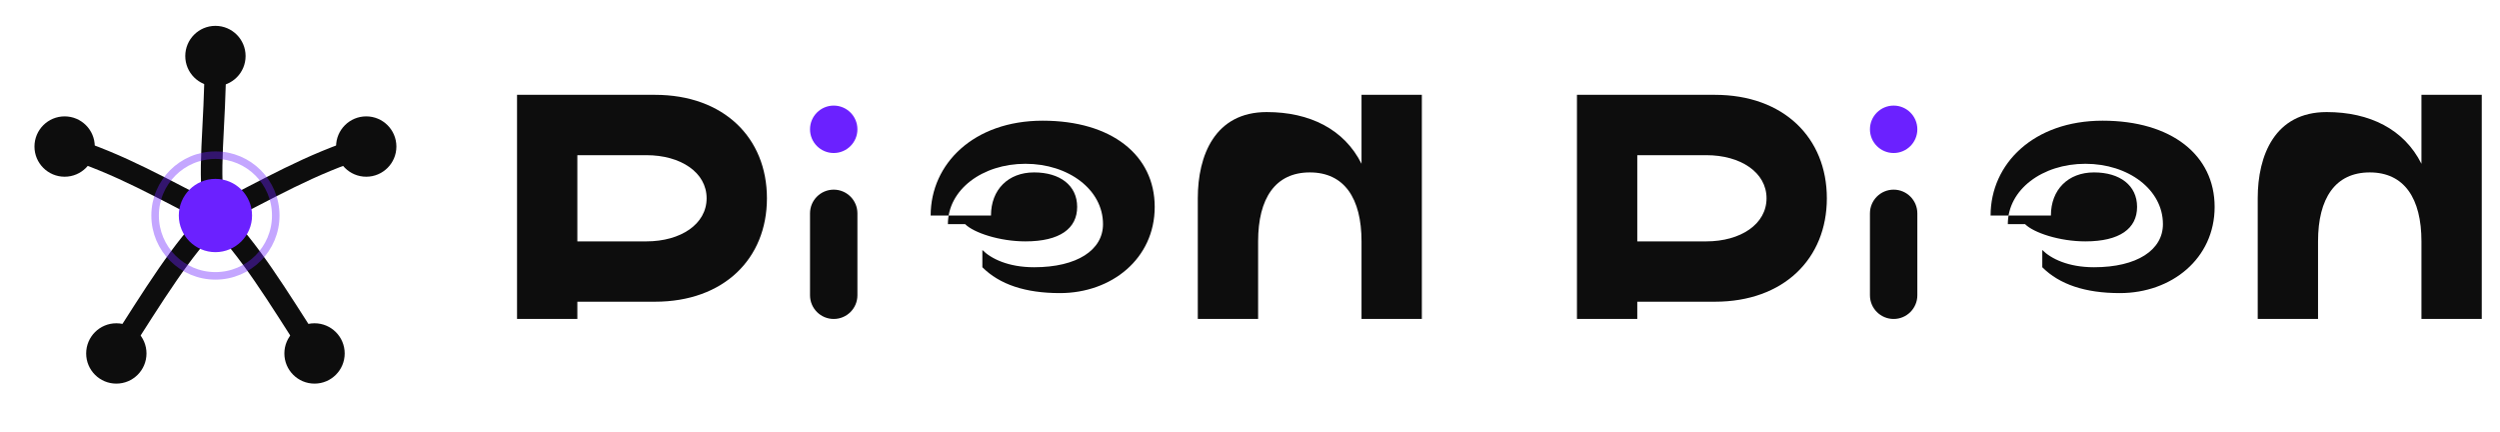
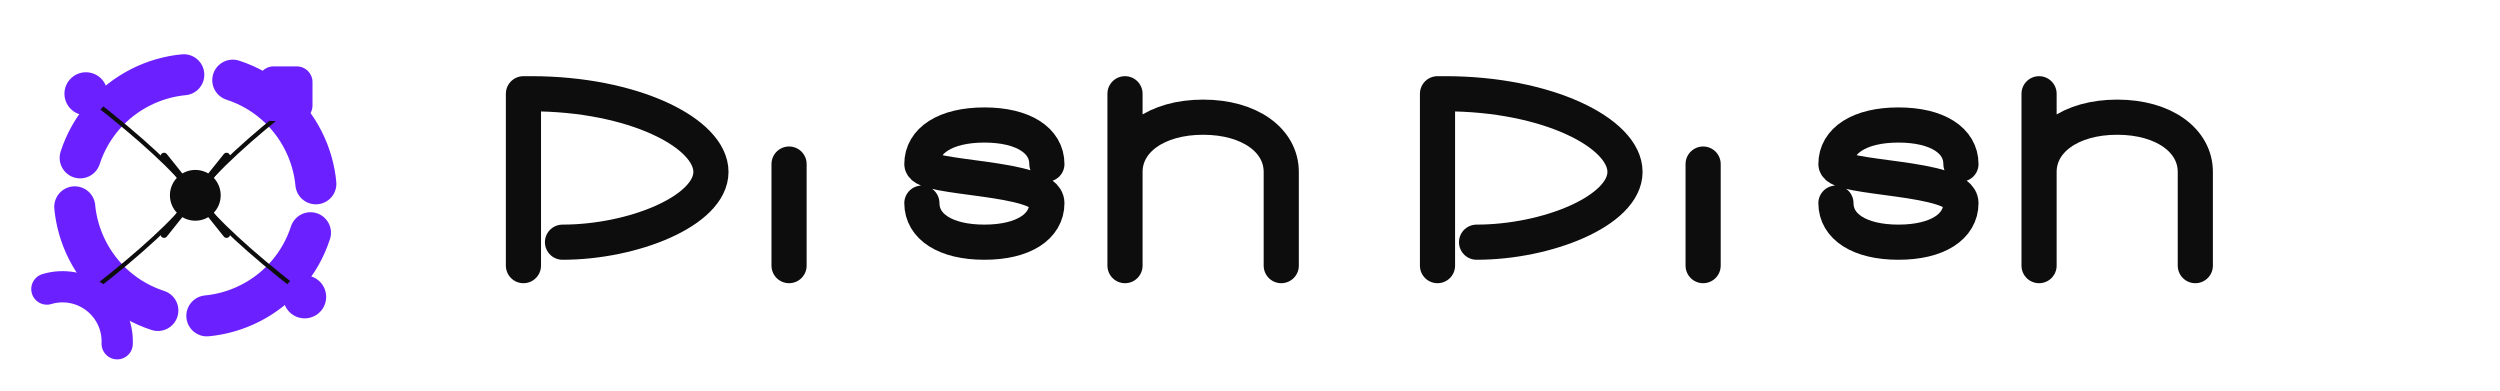
- <svg xmlns="http://www.w3.org/2000/svg" viewBox="0 0 580 100" fill="none" role="img" aria-label="Pish Pish horizontal lockup">
+ <svg xmlns="http://www.w3.org/2000/svg" viewBox="0 0 640 100" fill="none" role="img" aria-label="Pish Pish horizontal lockup">
  <g transform="translate(0, 0)">
-     <path stroke="#0D0D0D" stroke-width="5" stroke-linecap="round" fill="none" d="M 50 13 C 50 30, 48 40, 50 50" />
-     <path stroke="#0D0D0D" stroke-width="5" stroke-linecap="round" fill="none" d="M 85 34 C 72 38, 62 44, 50 50" />
-     <path stroke="#0D0D0D" stroke-width="5" stroke-linecap="round" fill="none" d="M 73 82 C 64 68, 58 58, 50 50" />
-     <path stroke="#0D0D0D" stroke-width="5" stroke-linecap="round" fill="none" d="M 27 82 C 36 68, 42 58, 50 50" />
-     <path stroke="#0D0D0D" stroke-width="5" stroke-linecap="round" fill="none" d="M 15 34 C 28 38, 38 44, 50 50" />
-     <circle fill="#0D0D0D" cx="50" cy="13" r="7" />
-     <circle fill="#0D0D0D" cx="85" cy="34" r="7" />
-     <circle fill="#0D0D0D" cx="73" cy="82" r="7" />
-     <circle fill="#0D0D0D" cx="27" cy="82" r="7" />
-     <circle fill="#0D0D0D" cx="15" cy="34" r="7" />
-     <circle stroke="#6B21FF" stroke-width="1.75" fill="none" opacity="0.4" cx="50" cy="50" r="14" />
-     <circle fill="#6B21FF" cx="50" cy="50" r="8.5" />
+     <circle cx="50" cy="50" r="31" stroke="#6B21FF" stroke-width="10.5" stroke-linecap="round" fill="none" stroke-dasharray="36 12.7" transform="rotate(18 50 50)" />
+     <path stroke="#0D0D0D" stroke-width="1.1" stroke-linecap="round" fill="none" d="M 24 26 Q 42 40 50 50" />
+     <path stroke="#0D0D0D" stroke-width="1.8" stroke-linecap="round" fill="none" d="M 42 40 50 50" />
+     <path stroke="#0D0D0D" stroke-width="1.1" stroke-linecap="round" fill="none" d="M 76 26 Q 58 40 50 50" />
+     <path stroke="#0D0D0D" stroke-width="1.8" stroke-linecap="round" fill="none" d="M 58 40 50 50" />
+     <path stroke="#0D0D0D" stroke-width="1.1" stroke-linecap="round" fill="none" d="M 76 74 Q 58 60 50 50" />
+     <path stroke="#0D0D0D" stroke-width="1.8" stroke-linecap="round" fill="none" d="M 58 60 50 50" />
+     <path stroke="#0D0D0D" stroke-width="1.1" stroke-linecap="round" fill="none" d="M 24 74 Q 42 60 50 50" />
+     <path stroke="#0D0D0D" stroke-width="1.8" stroke-linecap="round" fill="none" d="M 42 60 50 50" />
+     <circle fill="#6B21FF" cx="22" cy="24" r="5.5" />
+     <rect fill="#6B21FF" x="66" y="17" width="14" height="14" rx="4" />
+     <circle fill="#6B21FF" cx="78" cy="76" r="5.5" />
+     <path stroke="#6B21FF" stroke-width="8" stroke-linecap="round" fill="none" d="M 12 74 A 14 14 0 0 1 30 88" />
+     <circle fill="#0D0D0D" cx="50" cy="50" r="6.5" />
  </g>
-   <g transform="translate(116, 10)">
-     <g fill="#0D0D0D">
-       <path d="M 4 64 V 12 H 36 C 52 12 62 22 62 36 C 62 50 52 60 36 60 H 18 V 64 Z M 18 26 V 46 H 34 C 42 46 48 42 48 36 C 48 30 42 26 34 26 Z" />
-       <rect x="72" y="34" width="11" height="30" rx="5.5" />
-       <path d="M 104 42 C 104 34 112 28 122 28 C 132 28 140 34 140 42 C 140 48 134 52 124 52 C 118 52 114 50 112 48 L 112 52 C 116 56 122 58 130 58 C 142 58 152 50 152 38 C 152 26 142 18 126 18 C 110 18 100 28 100 40 H 114 C 114 34 118 30 124 30 C 130 30 134 33 134 38 C 134 43 130 46 122 46 C 116 46 110 44 108 42 Z" />
-       <path d="M 162 12 V 64 H 176 V 46 C 176 36 180 30 188 30 C 196 30 200 36 200 46 V 64 H 214 V 12 H 200 V 28 C 196 20 188 16 178 16 C 166 16 162 26 162 36 Z" />
+   <g transform="translate(120, 10)">
+     <g stroke="#0D0D0D" stroke-width="9" stroke-linecap="round" stroke-linejoin="round" fill="none">
+       <path d="M 14 58 V 14 H 16 C 42 14 62 24 62 34 C 62 44 42 52 24 52" />
+       <line x1="82" y1="58" x2="82" y2="32" />
+       <path d="M 148 32 C 148 26 142 22 132 22 C 122 22 116 26 116 32 C 116 36 148 35 148 42 C 148 48 142 52 132 52 C 122 52 116 48 116 42" />
+       <path d="M 168 58 V 14 M 168 34 C 168 26 176 20 188 20 C 200 20 208 26 208 34 V 58" />
+       <path d="M 248 58 V 14 H 250 C 276 14 296 24 296 34 C 296 44 276 52 258 52" />
+       <line x1="316" y1="58" x2="316" y2="32" />
+       <path d="M 382 32 C 382 26 376 22 366 22 C 356 22 350 26 350 32 C 350 36 382 35 382 42 C 382 48 376 52 366 52 C 356 52 350 48 350 42" />
+       <path d="M 402 58 V 14 M 402 34 C 402 26 410 20 422 20 C 434 20 442 26 442 34 V 58" />
    </g>
-     <g fill="#0D0D0D" transform="translate(246, 0)">
-       <path d="M 4 64 V 12 H 36 C 52 12 62 22 62 36 C 62 50 52 60 36 60 H 18 V 64 Z M 18 26 V 46 H 34 C 42 46 48 42 48 36 C 48 30 42 26 34 26 Z" />
-       <rect x="72" y="34" width="11" height="30" rx="5.5" />
-       <path d="M 104 42 C 104 34 112 28 122 28 C 132 28 140 34 140 42 C 140 48 134 52 124 52 C 118 52 114 50 112 48 L 112 52 C 116 56 122 58 130 58 C 142 58 152 50 152 38 C 152 26 142 18 126 18 C 110 18 100 28 100 40 H 114 C 114 34 118 30 124 30 C 130 30 134 33 134 38 C 134 43 130 46 122 46 C 116 46 110 44 108 42 Z" />
-       <path d="M 162 12 V 64 H 176 V 46 C 176 36 180 30 188 30 C 196 30 200 36 200 46 V 64 H 214 V 12 H 200 V 28 C 196 20 188 16 178 16 C 166 16 162 26 162 36 Z" />
-     </g>
-     <circle cx="77.5" cy="20" r="5.5" fill="#6B21FF" />
-     <circle cx="323.5" cy="20" r="5.5" fill="#6B21FF" />
  </g>
</svg>
